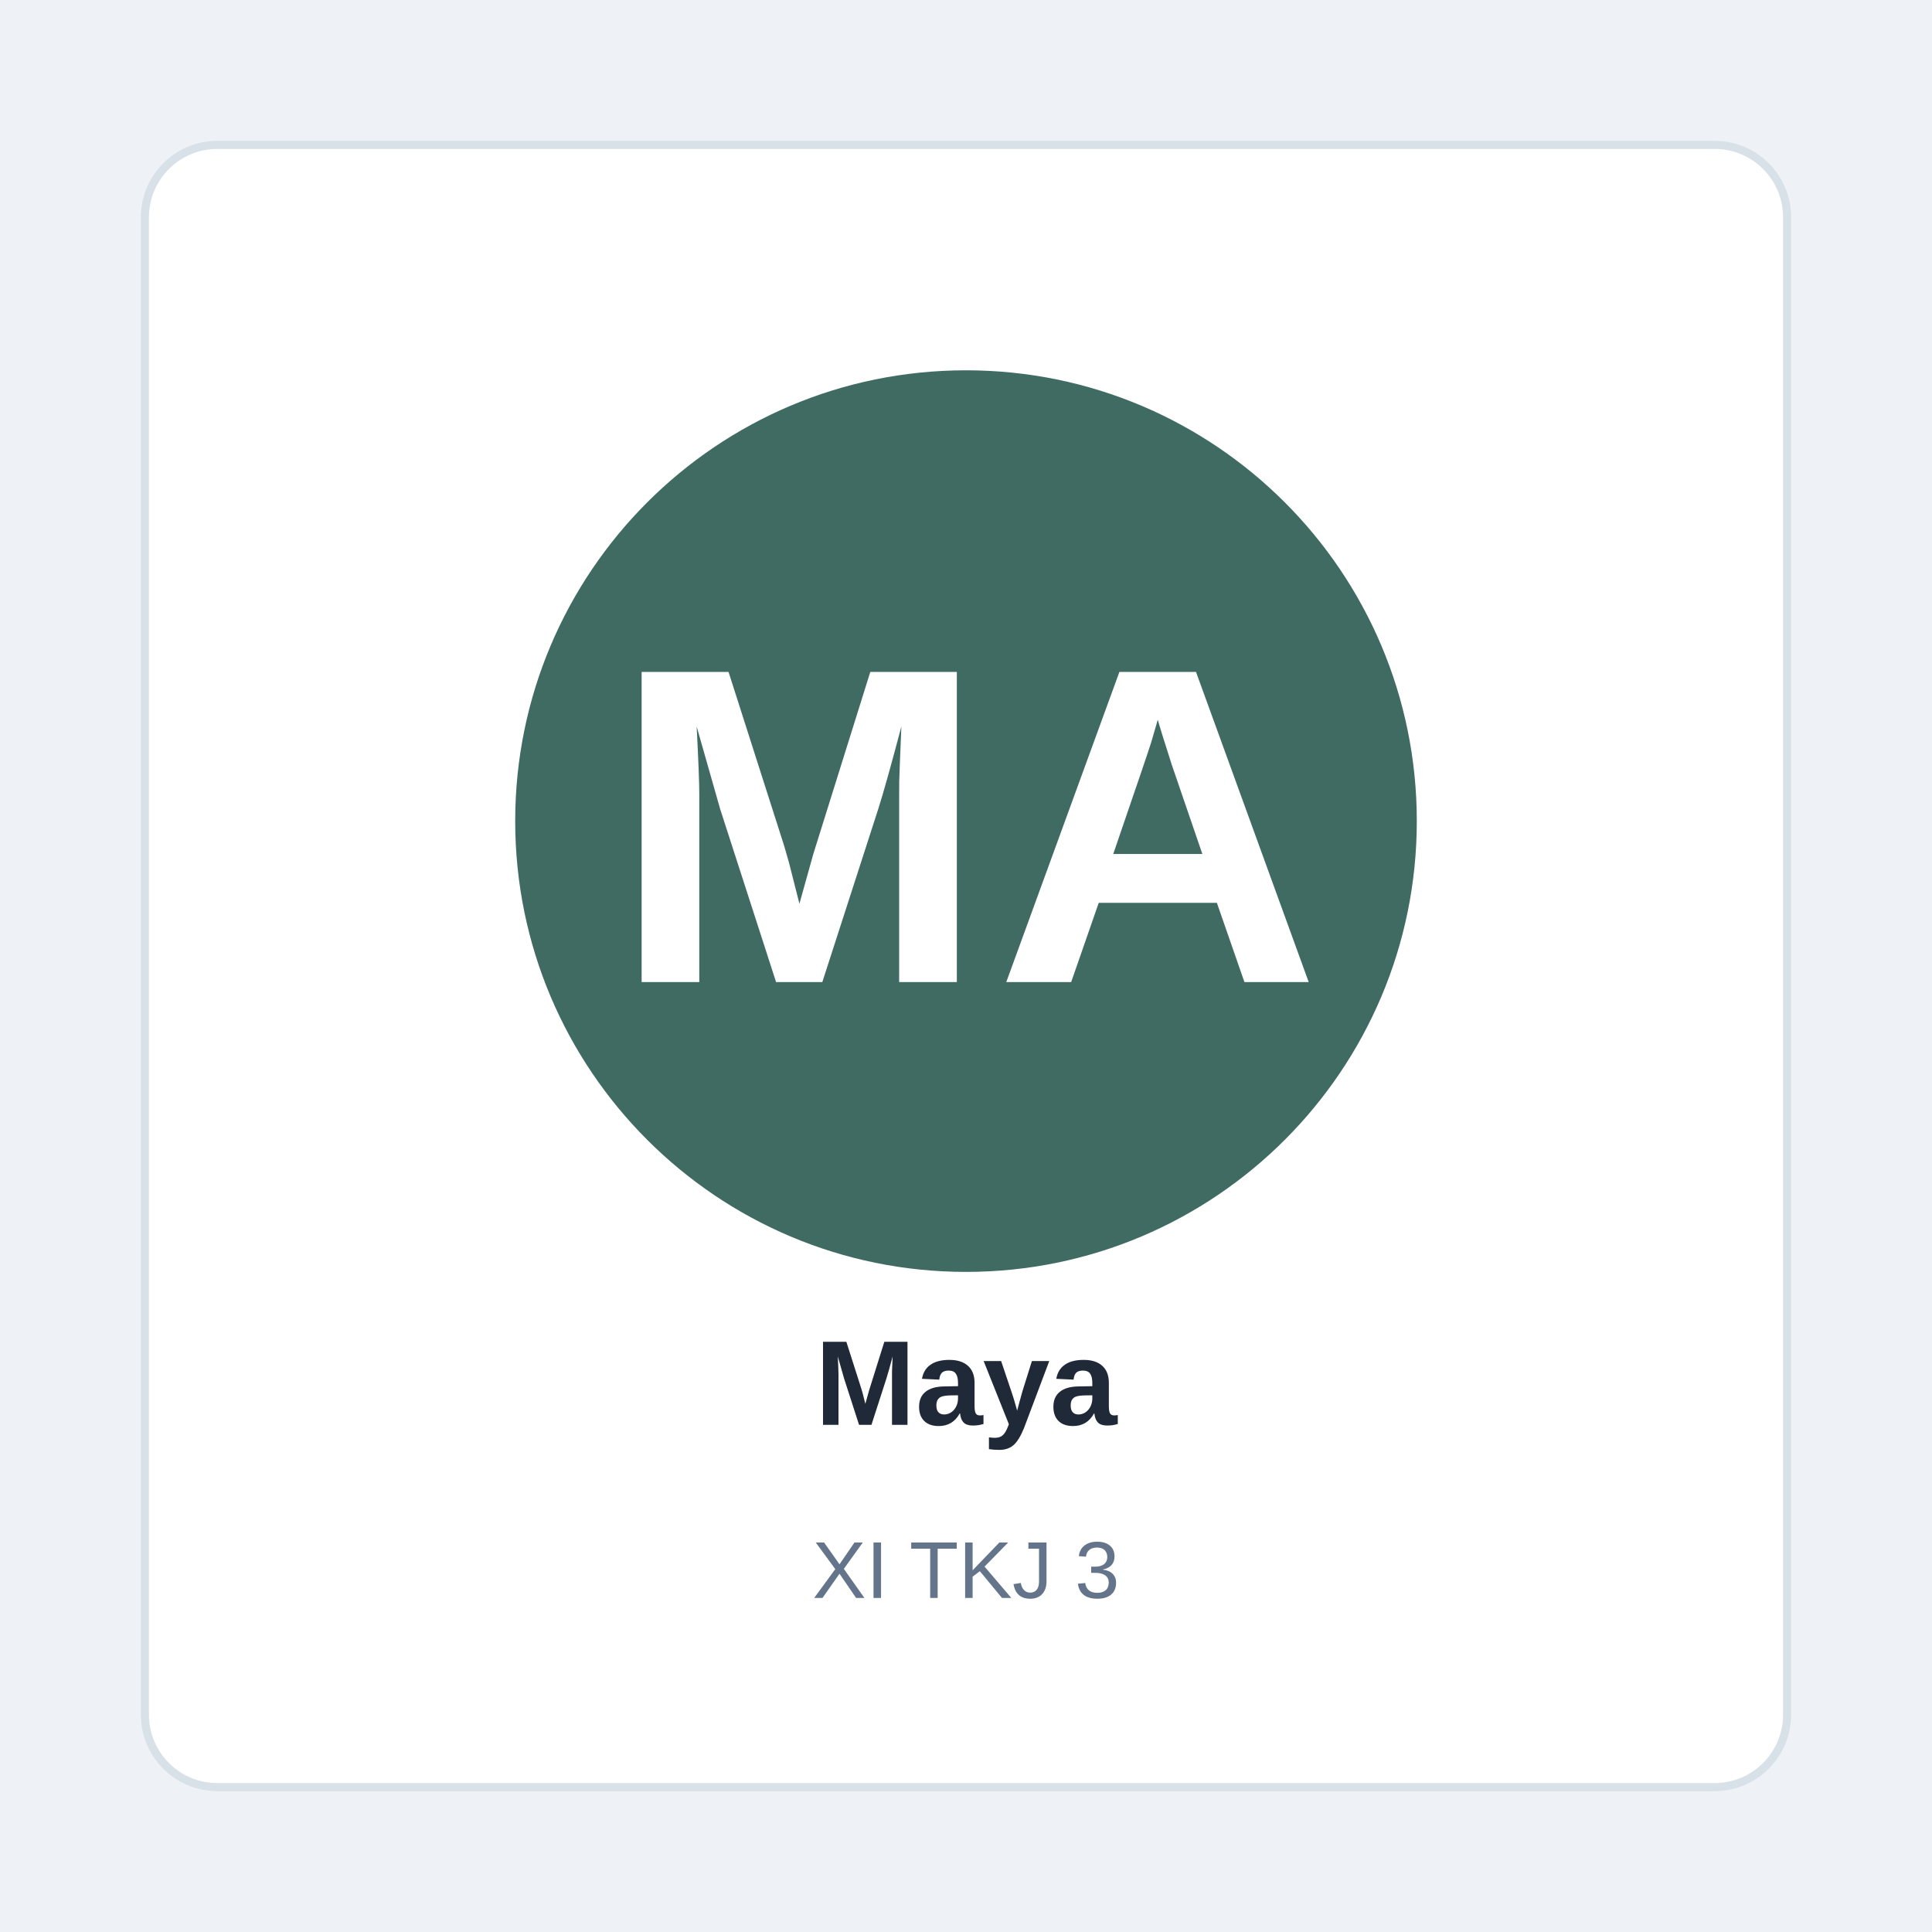
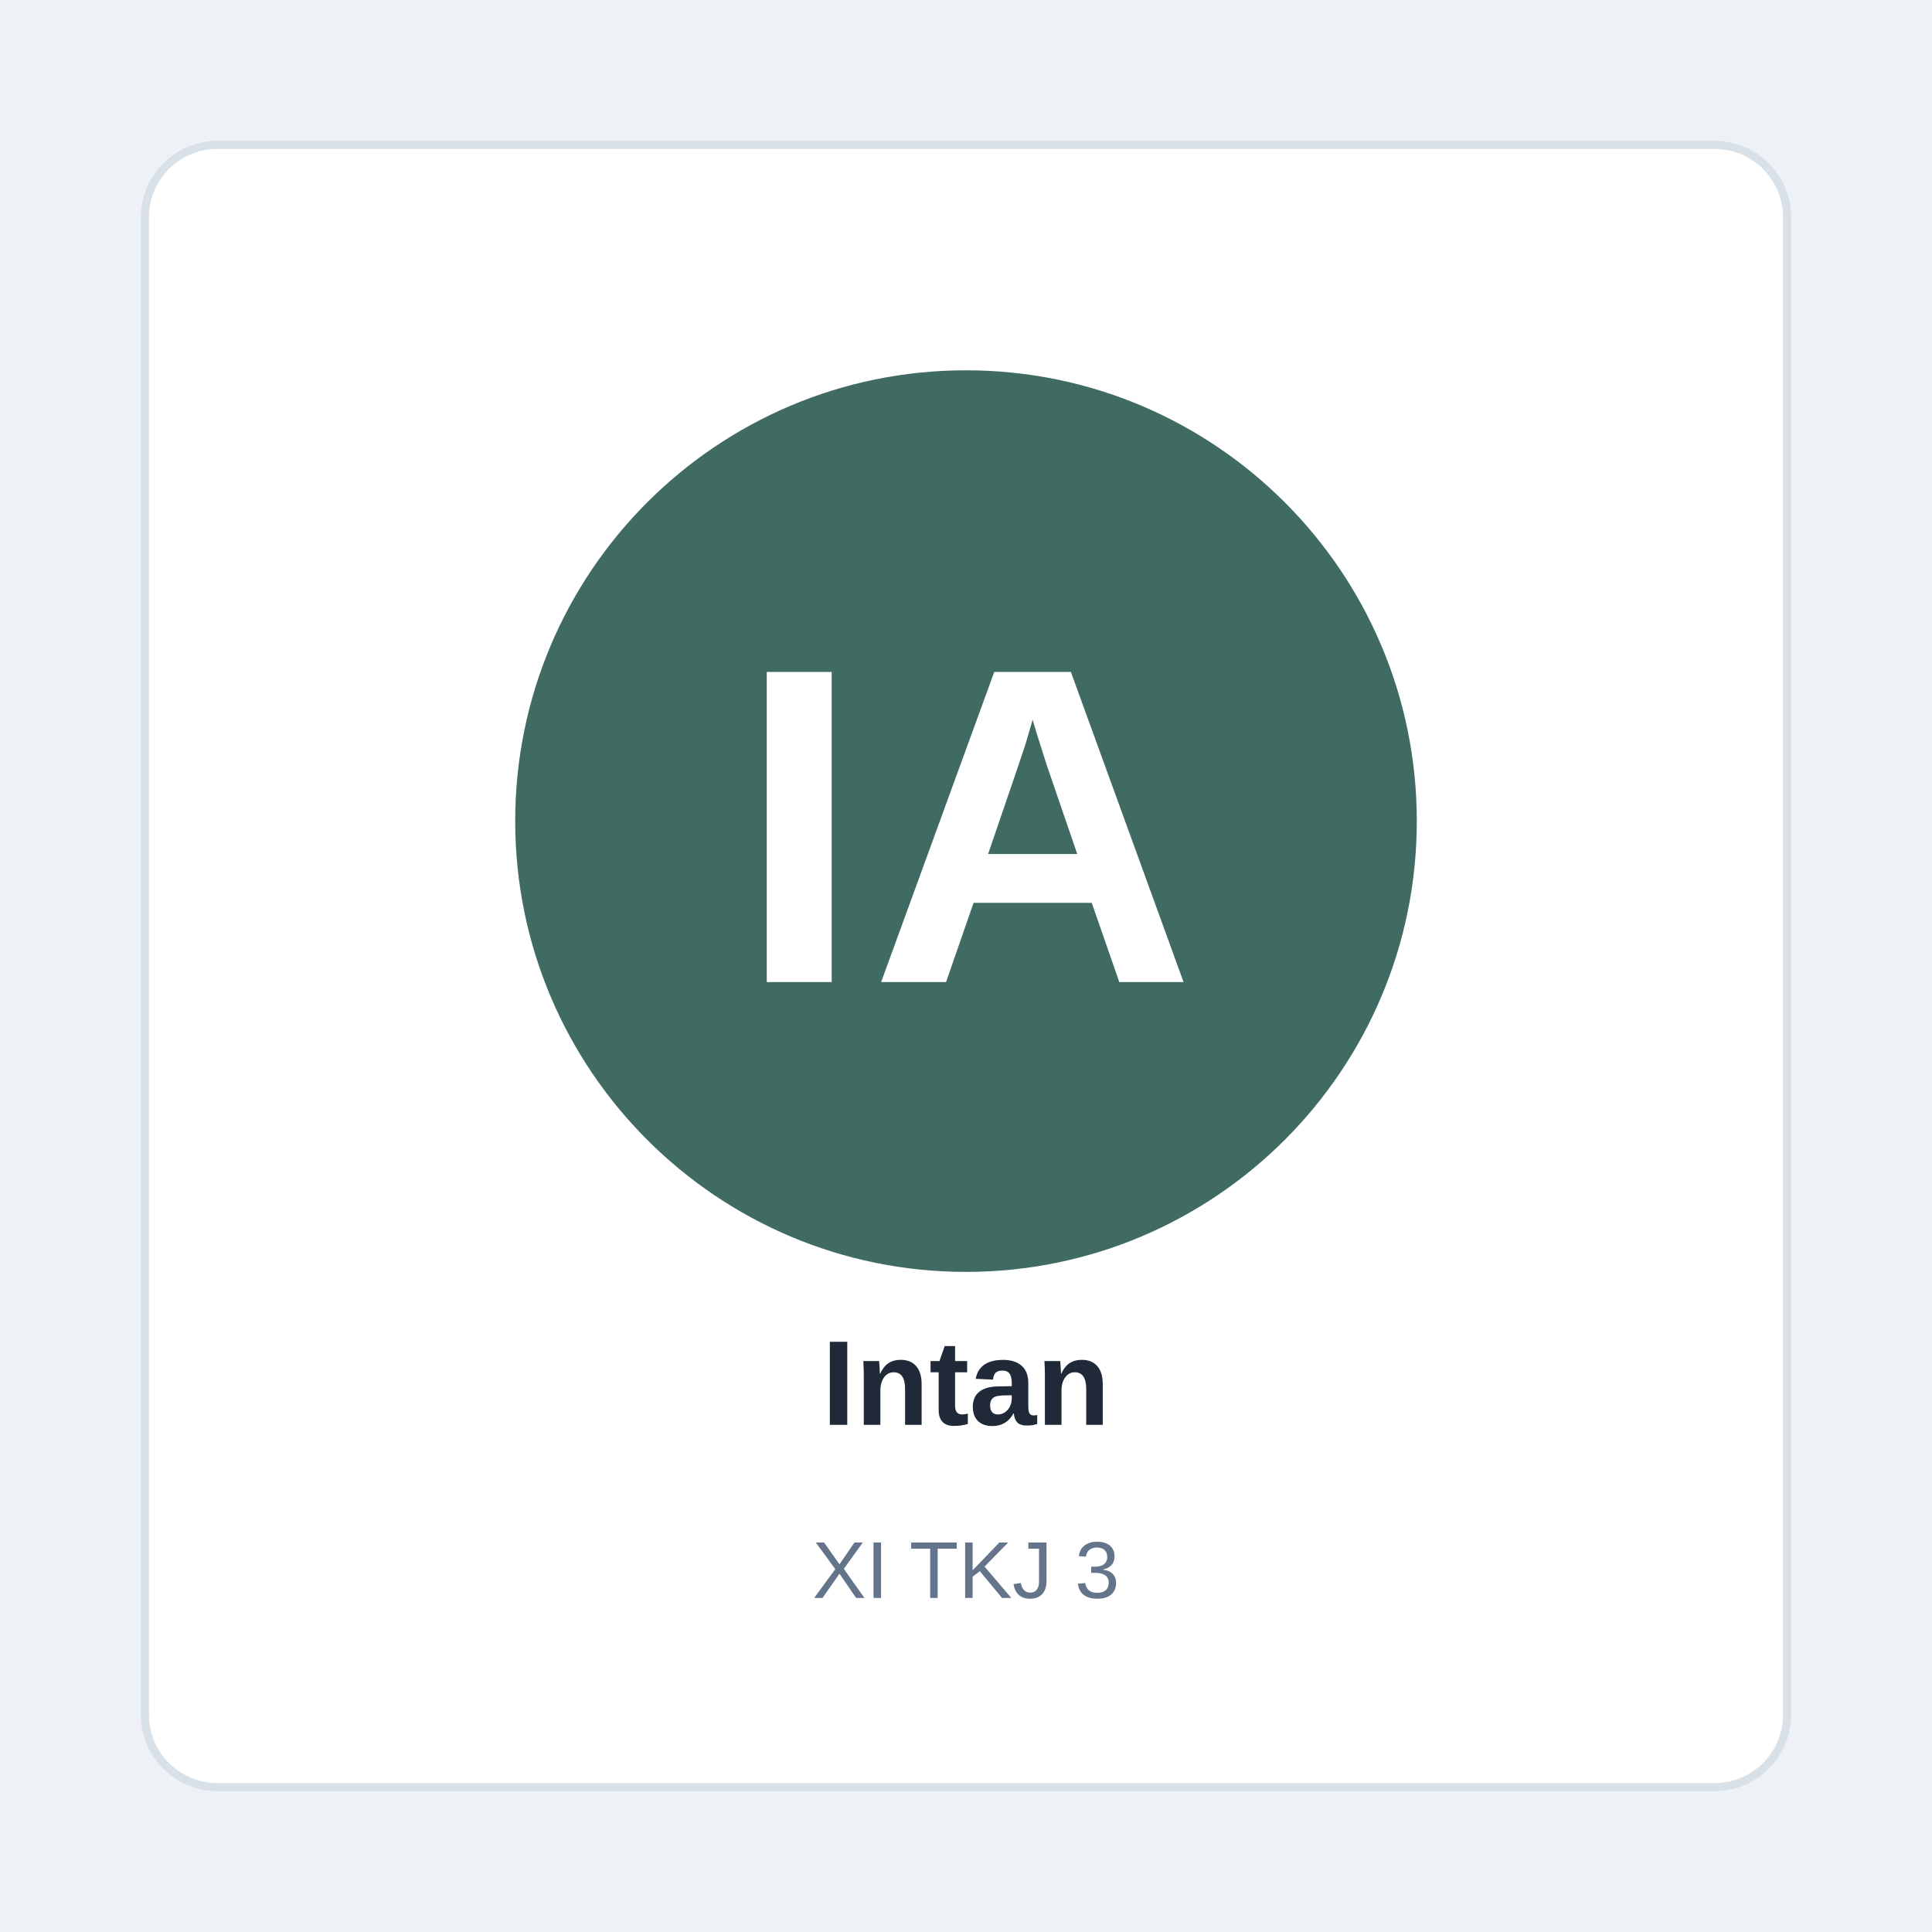
<svg xmlns="http://www.w3.org/2000/svg" width="480" height="480" viewBox="0 0 480 480">
  <rect width="480" height="480" fill="#eef2f6" />
  <rect x="36" y="36" width="408" height="408" rx="18" fill="#ffffff" stroke="#d8e0e8" stroke-width="2" />
  <circle cx="240" cy="204" r="112" fill="#3f6b63" />
-   <text x="240" y="244" font-family="Arial, sans-serif" font-size="112" font-weight="700" fill="#ffffff" text-anchor="middle" letter-spacing="2">MA</text>
-   <text x="240" y="354" font-family="Arial, sans-serif" font-size="30" font-weight="600" fill="#1f2937" text-anchor="middle">Maya</text>
+   <text x="240" y="244" font-family="Arial, sans-serif" font-size="112" font-weight="700" fill="#ffffff" text-anchor="middle" letter-spacing="2">IA</text>
+   <text x="240" y="354" font-family="Arial, sans-serif" font-size="30" font-weight="600" fill="#1f2937" text-anchor="middle">Intan</text>
  <text x="240" y="397" font-family="Arial, sans-serif" font-size="20" fill="#64748b" text-anchor="middle">XI TKJ 3</text>
</svg>
